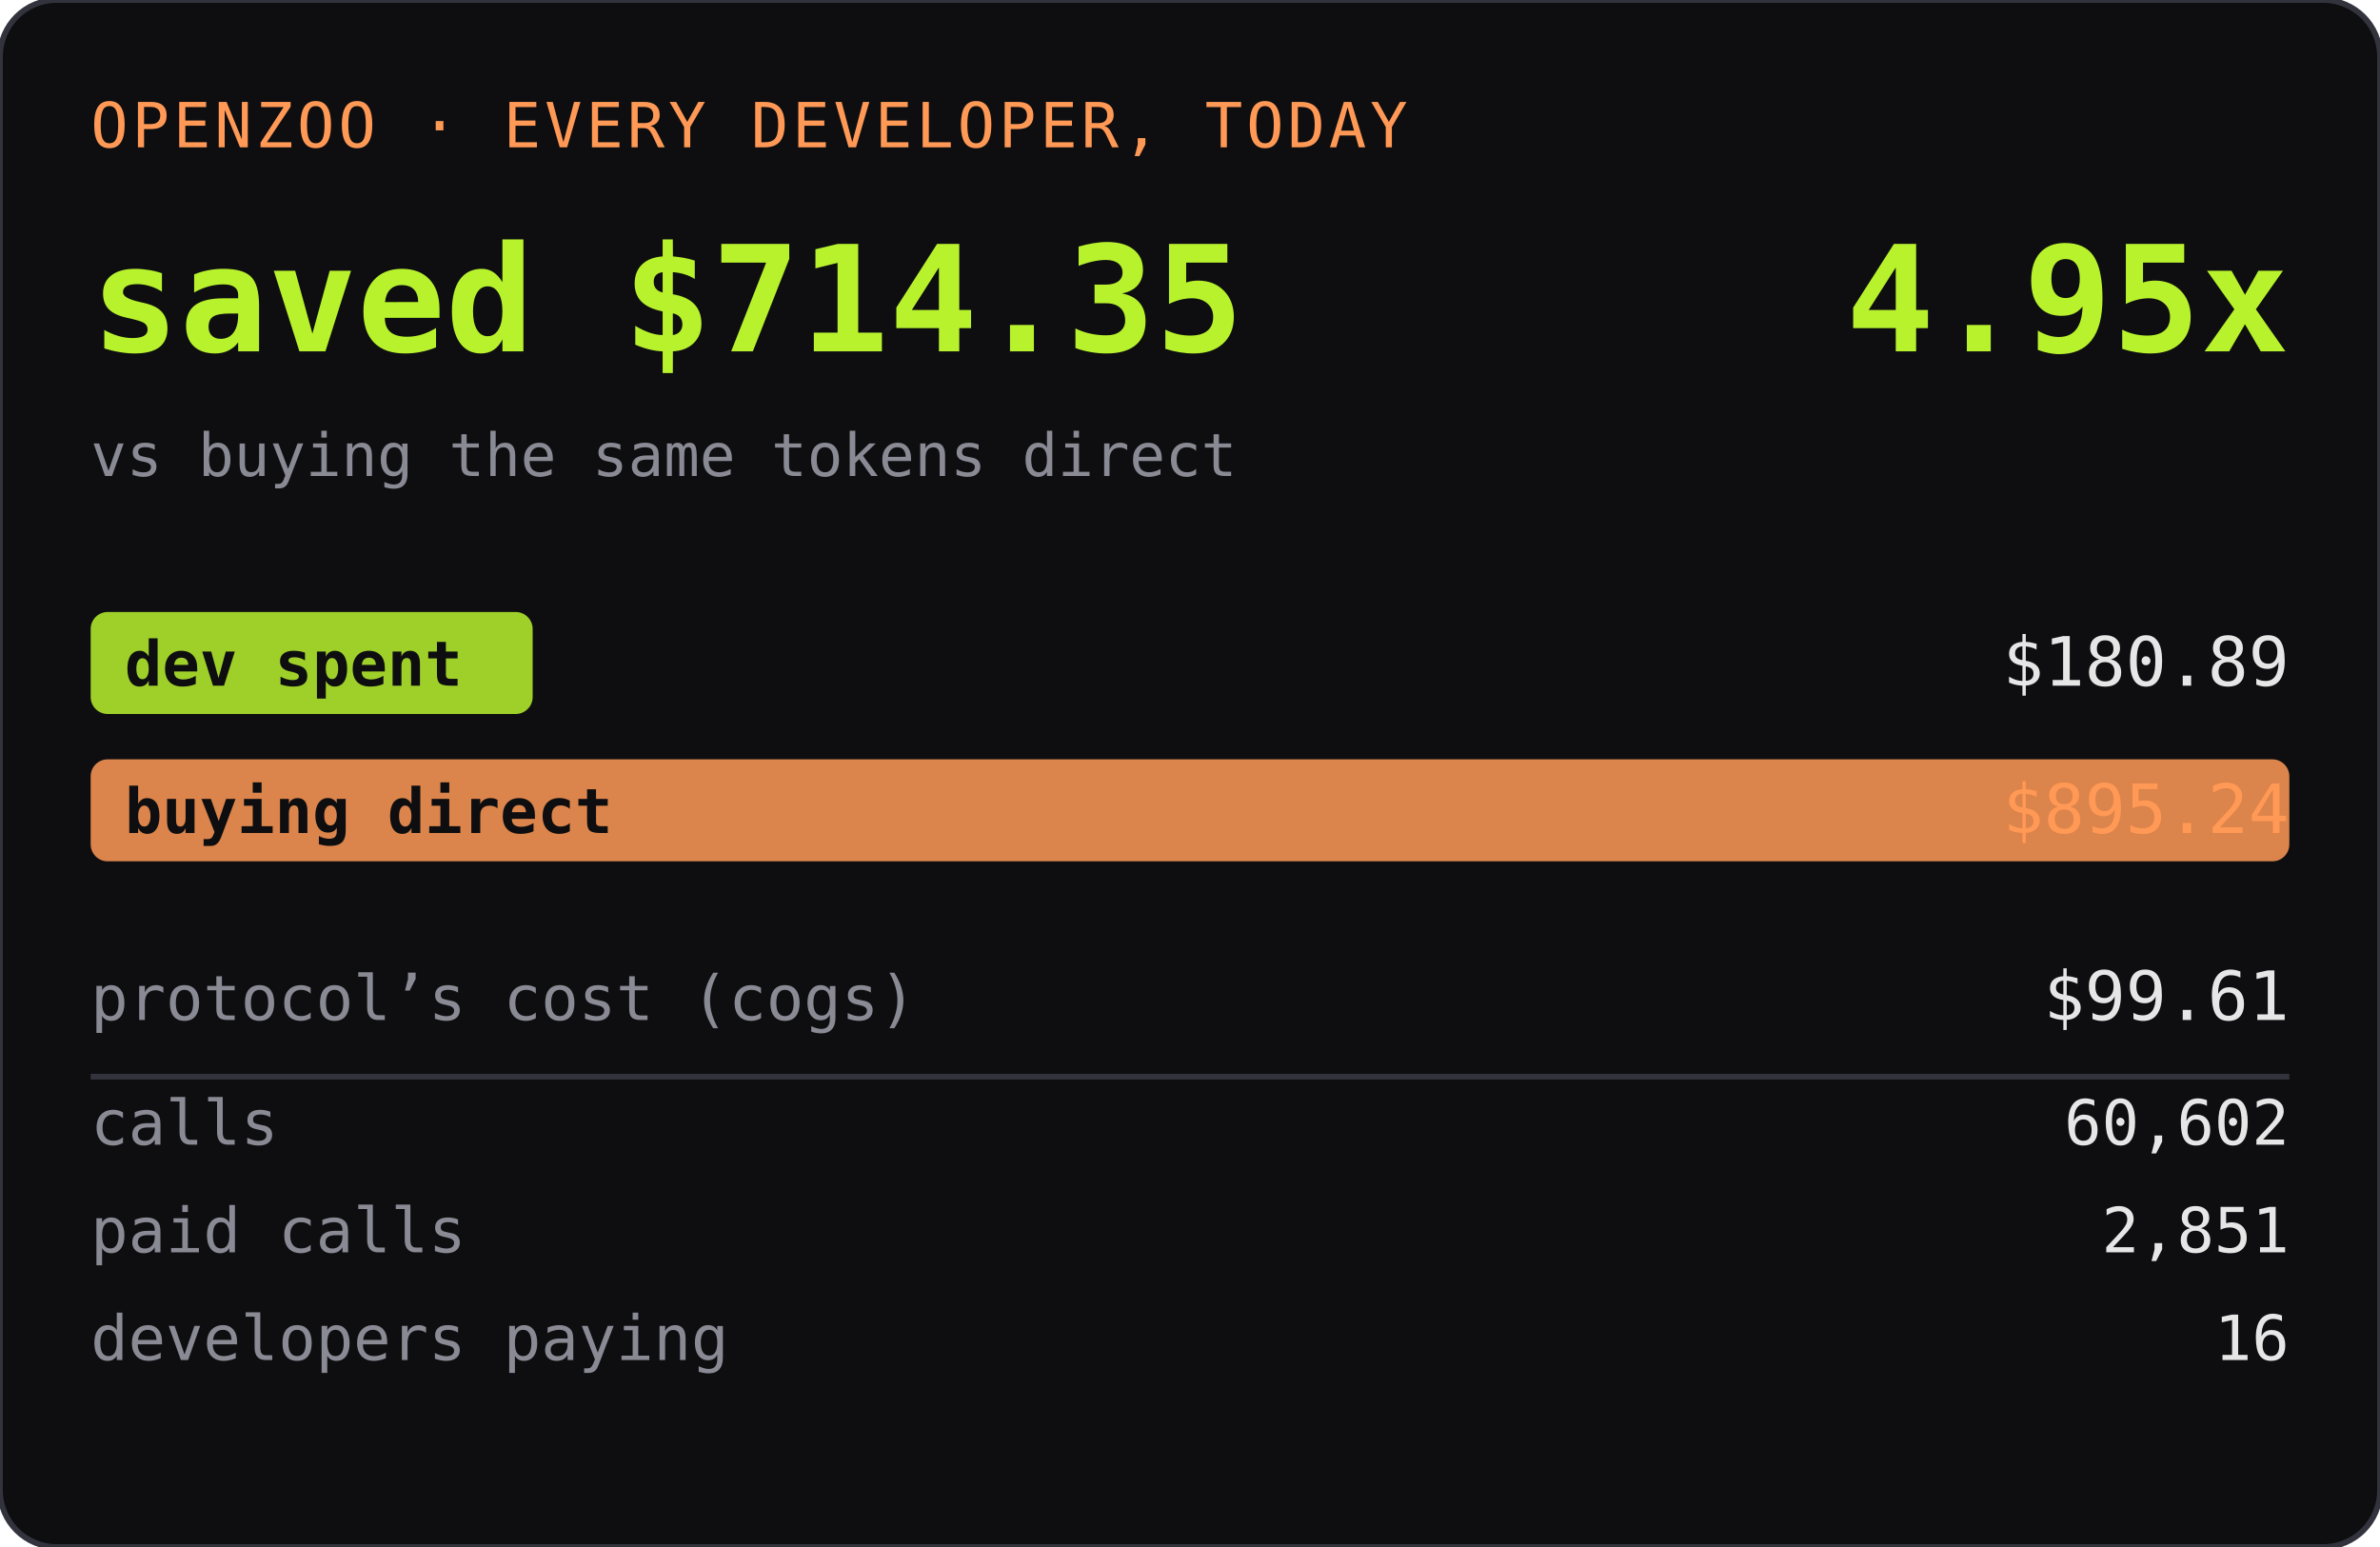
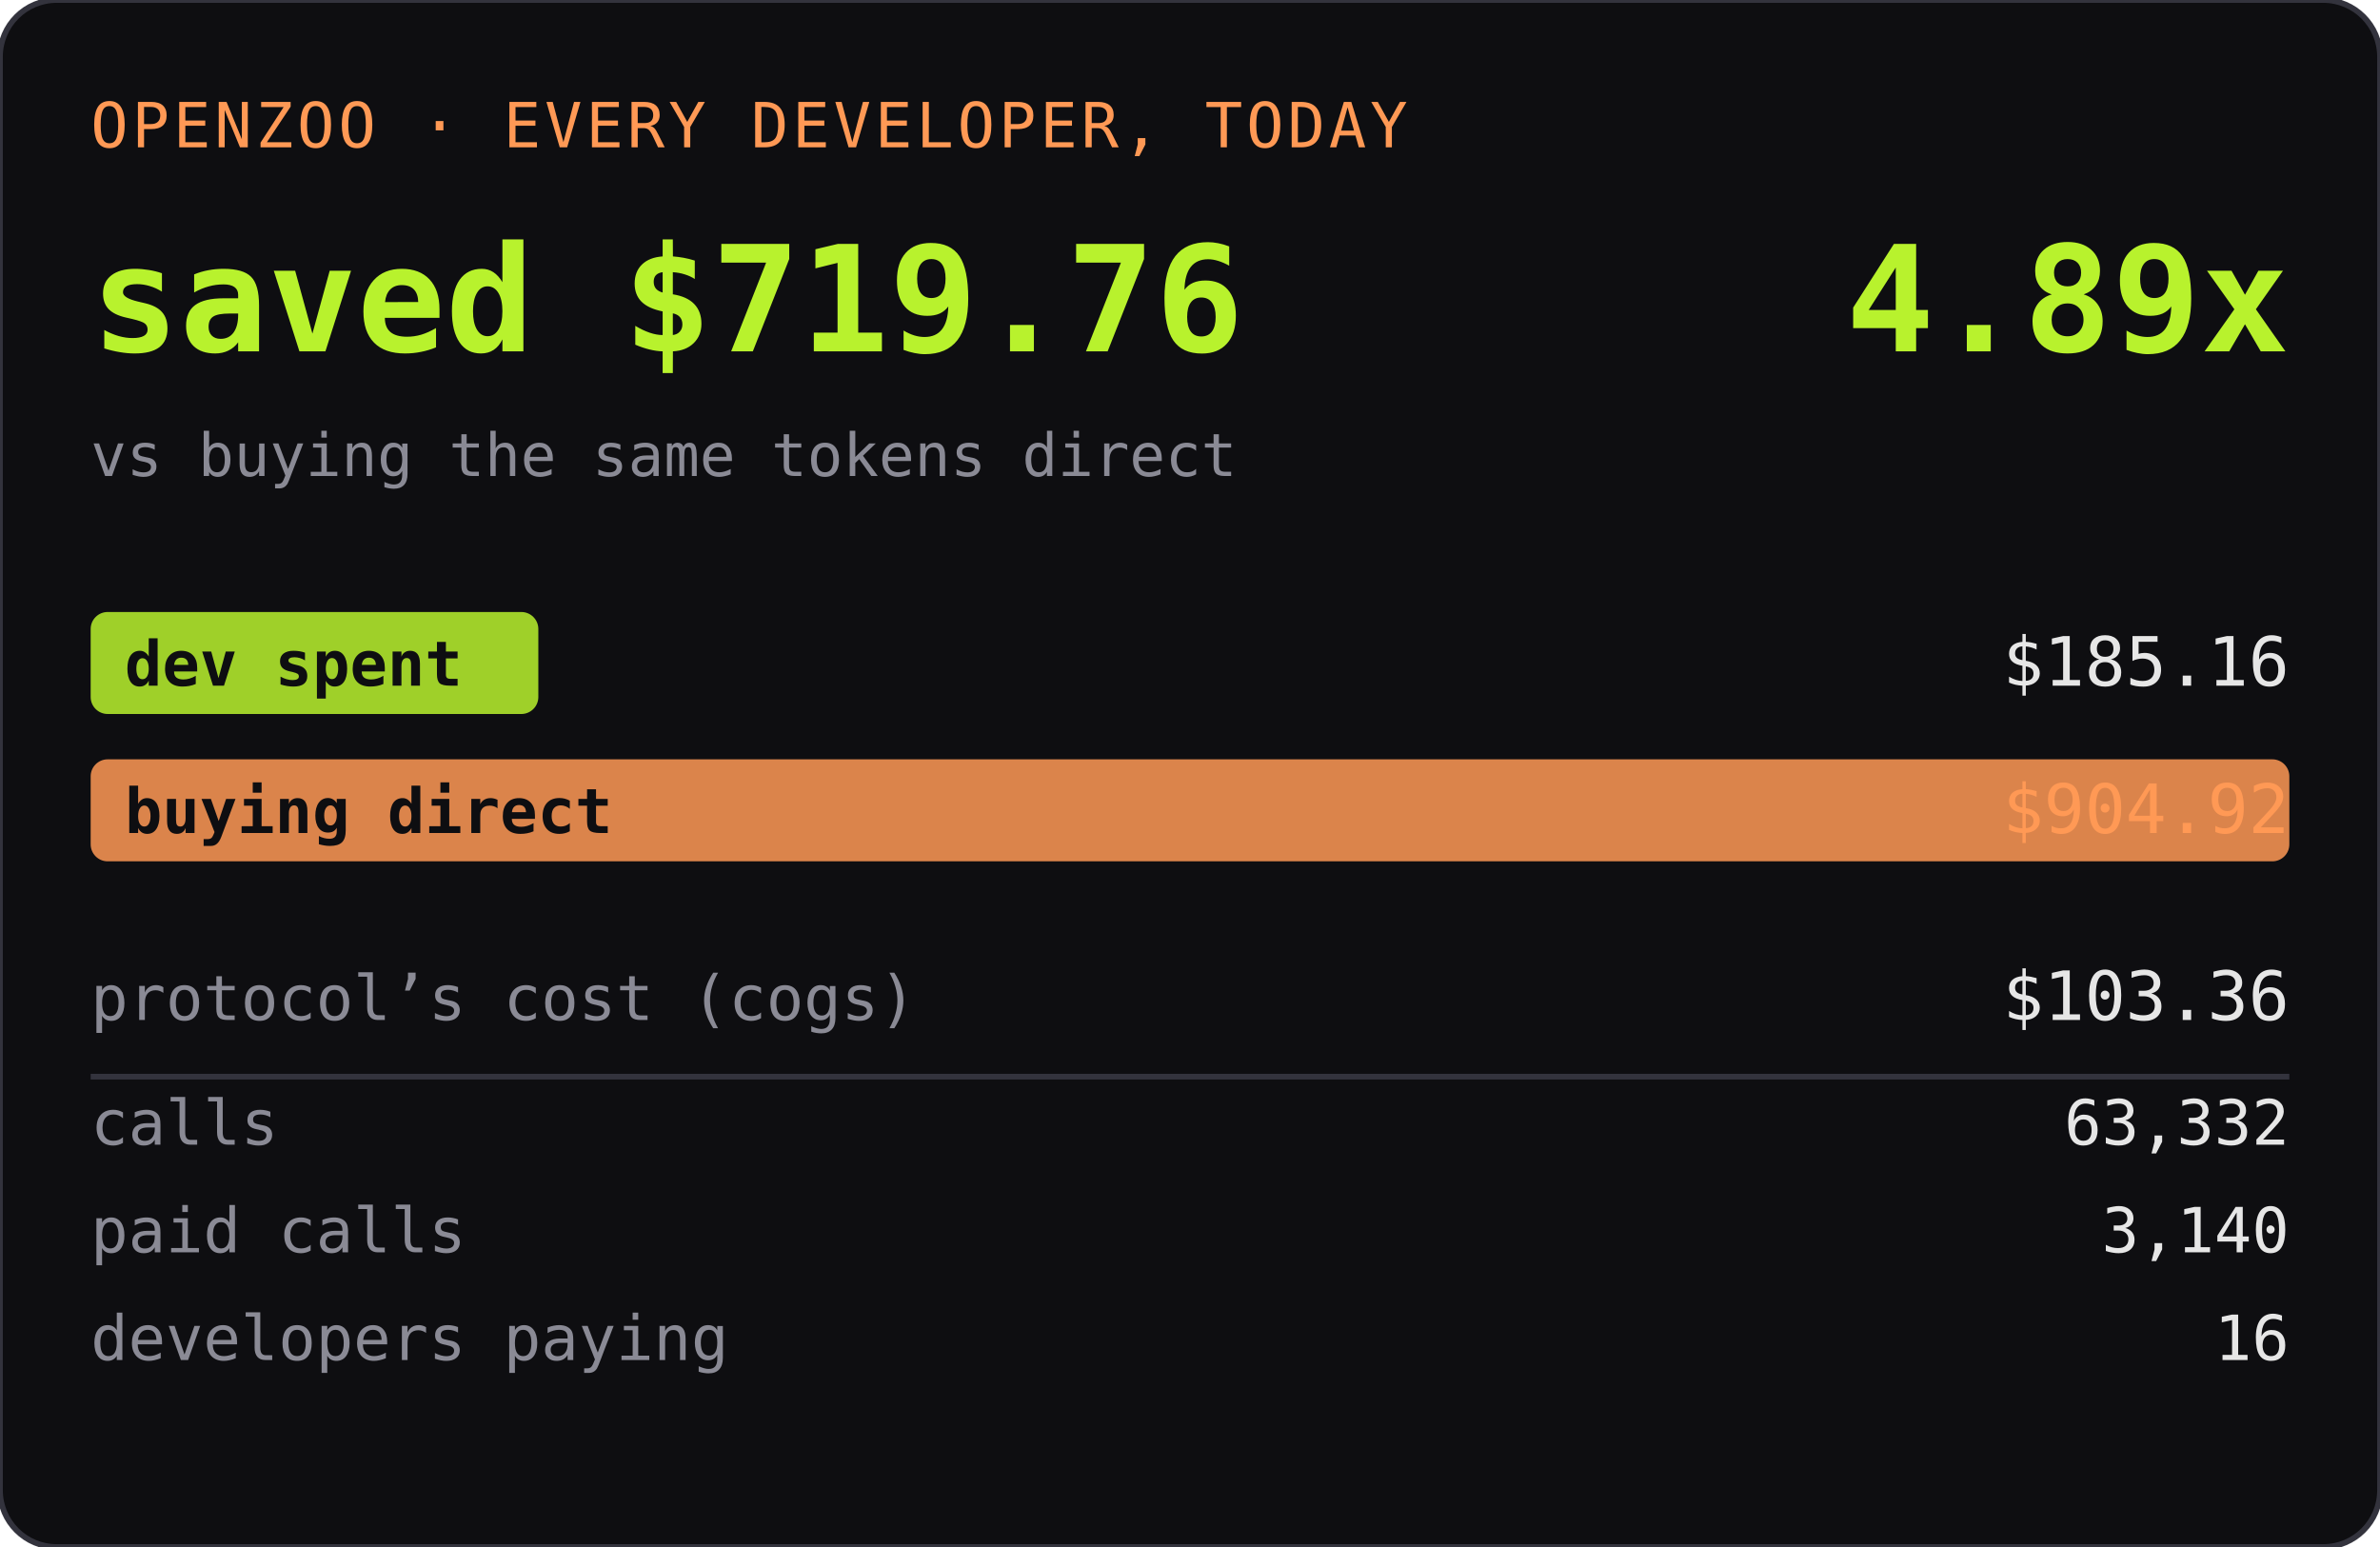
<svg xmlns="http://www.w3.org/2000/svg" width="420" height="273" role="img" aria-label="OPENZOO · EVERY DEVELOPER, TODAY">
  <rect width="420" height="273" rx="10" fill="#0e0e11" />
  <rect width="420" height="273" rx="10" fill="none" stroke="#33333d" />
  <text x="16" y="26" font-family="ui-monospace,SFMono-Regular,Menlo,monospace" font-size="11" fill="#ff9955" letter-spacing="0.06em">OPENZOO · EVERY DEVELOPER, TODAY</text>
-   <text x="16" y="62" font-family="ui-monospace,SFMono-Regular,Menlo,monospace" font-size="26" font-weight="600" fill="#b8f22d">saved $714.35</text>
-   <text x="404" y="62" text-anchor="end" font-family="ui-monospace,SFMono-Regular,Menlo,monospace" font-size="26" font-weight="600" fill="#b8f22d">4.95x</text>
+   <text x="16" y="62" font-family="ui-monospace,SFMono-Regular,Menlo,monospace" font-size="26" font-weight="600" fill="#b8f22d">saved $719.76</text>
+   <text x="404" y="62" text-anchor="end" font-family="ui-monospace,SFMono-Regular,Menlo,monospace" font-size="26" font-weight="600" fill="#b8f22d">4.89x</text>
  <text x="16" y="84" font-family="ui-monospace,SFMono-Regular,Menlo,monospace" font-size="10.5" fill="#8a8a95">vs buying the same tokens direct</text>
-   <rect x="16" y="108" width="78" height="18" rx="3" fill="#b8f22d" opacity="0.85" />
+   <rect x="16" y="108" width="79" height="18" rx="3" fill="#b8f22d" opacity="0.85" />
  <text x="22" y="121" font-family="ui-monospace,SFMono-Regular,Menlo,monospace" font-size="11" fill="#0e0e11" font-weight="600">dev spent</text>
-   <text x="404" y="121" text-anchor="end" font-family="ui-monospace,SFMono-Regular,Menlo,monospace" font-size="12" fill="#e6e6e6">$180.89</text>
+   <text x="404" y="121" text-anchor="end" font-family="ui-monospace,SFMono-Regular,Menlo,monospace" font-size="12" fill="#e6e6e6">$185.16</text>
  <rect x="16" y="134" width="388" height="18" rx="3" fill="#ff9955" opacity="0.85" />
  <text x="22" y="147" font-family="ui-monospace,SFMono-Regular,Menlo,monospace" font-size="11" fill="#0e0e11" font-weight="600">buying direct</text>
-   <text x="404" y="147" text-anchor="end" font-family="ui-monospace,SFMono-Regular,Menlo,monospace" font-size="12" fill="#ff9955">$895.24</text>
+   <text x="404" y="147" text-anchor="end" font-family="ui-monospace,SFMono-Regular,Menlo,monospace" font-size="12" fill="#ff9955">$904.92</text>
  <text x="16" y="180" font-family="ui-monospace,SFMono-Regular,Menlo,monospace" font-size="11" fill="#8a8a95">protocol’s cost (cogs)</text>
-   <text x="404" y="180" text-anchor="end" font-family="ui-monospace,SFMono-Regular,Menlo,monospace" font-size="12" fill="#e6e6e6">$99.61</text>
+   <text x="404" y="180" text-anchor="end" font-family="ui-monospace,SFMono-Regular,Menlo,monospace" font-size="12" fill="#e6e6e6">$103.36</text>
  <line x1="16" y1="190" x2="404" y2="190" stroke="#33333d" />
  <text x="16" y="202" font-family="ui-monospace,SFMono-Regular,Menlo,monospace" font-size="11" fill="#8a8a95">calls</text>
-   <text x="404" y="202" text-anchor="end" font-family="ui-monospace,SFMono-Regular,Menlo,monospace" font-size="11" fill="#e6e6e6">60,602</text>
+   <text x="404" y="202" text-anchor="end" font-family="ui-monospace,SFMono-Regular,Menlo,monospace" font-size="11" fill="#e6e6e6">63,332</text>
  <text x="16" y="221" font-family="ui-monospace,SFMono-Regular,Menlo,monospace" font-size="11" fill="#8a8a95">paid calls</text>
-   <text x="404" y="221" text-anchor="end" font-family="ui-monospace,SFMono-Regular,Menlo,monospace" font-size="11" fill="#e6e6e6">2,851</text>
+   <text x="404" y="221" text-anchor="end" font-family="ui-monospace,SFMono-Regular,Menlo,monospace" font-size="11" fill="#e6e6e6">3,140</text>
  <text x="16" y="240" font-family="ui-monospace,SFMono-Regular,Menlo,monospace" font-size="11" fill="#8a8a95">developers paying</text>
  <text x="404" y="240" text-anchor="end" font-family="ui-monospace,SFMono-Regular,Menlo,monospace" font-size="11" fill="#e6e6e6">16</text>
</svg>
